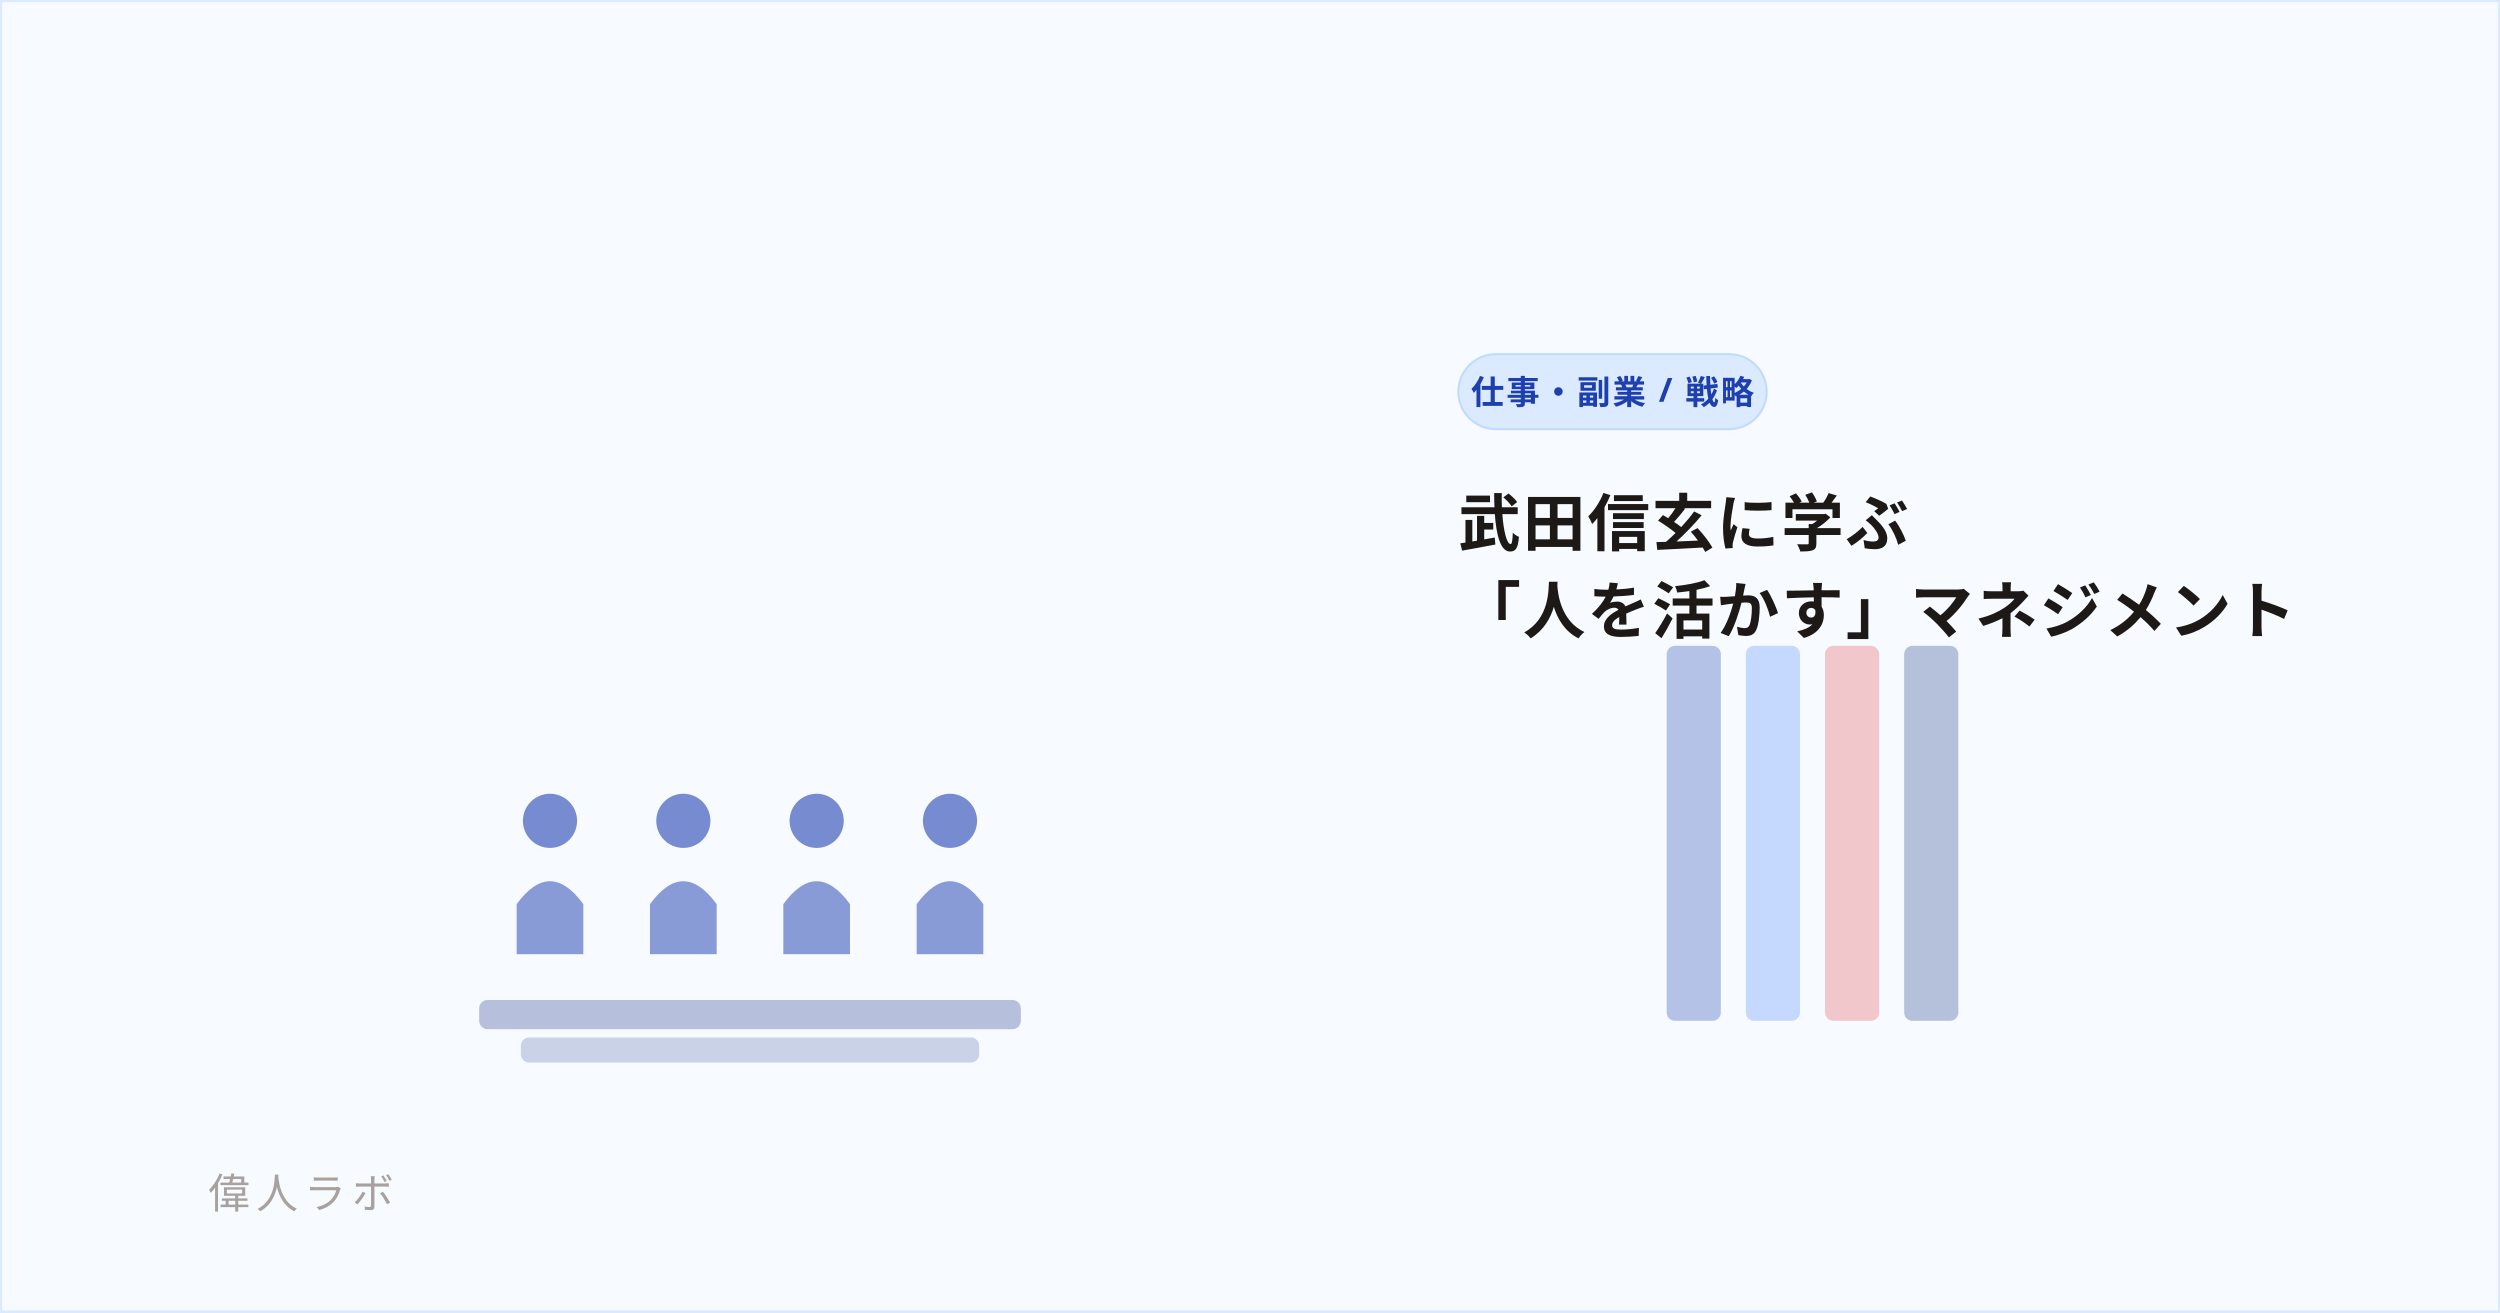
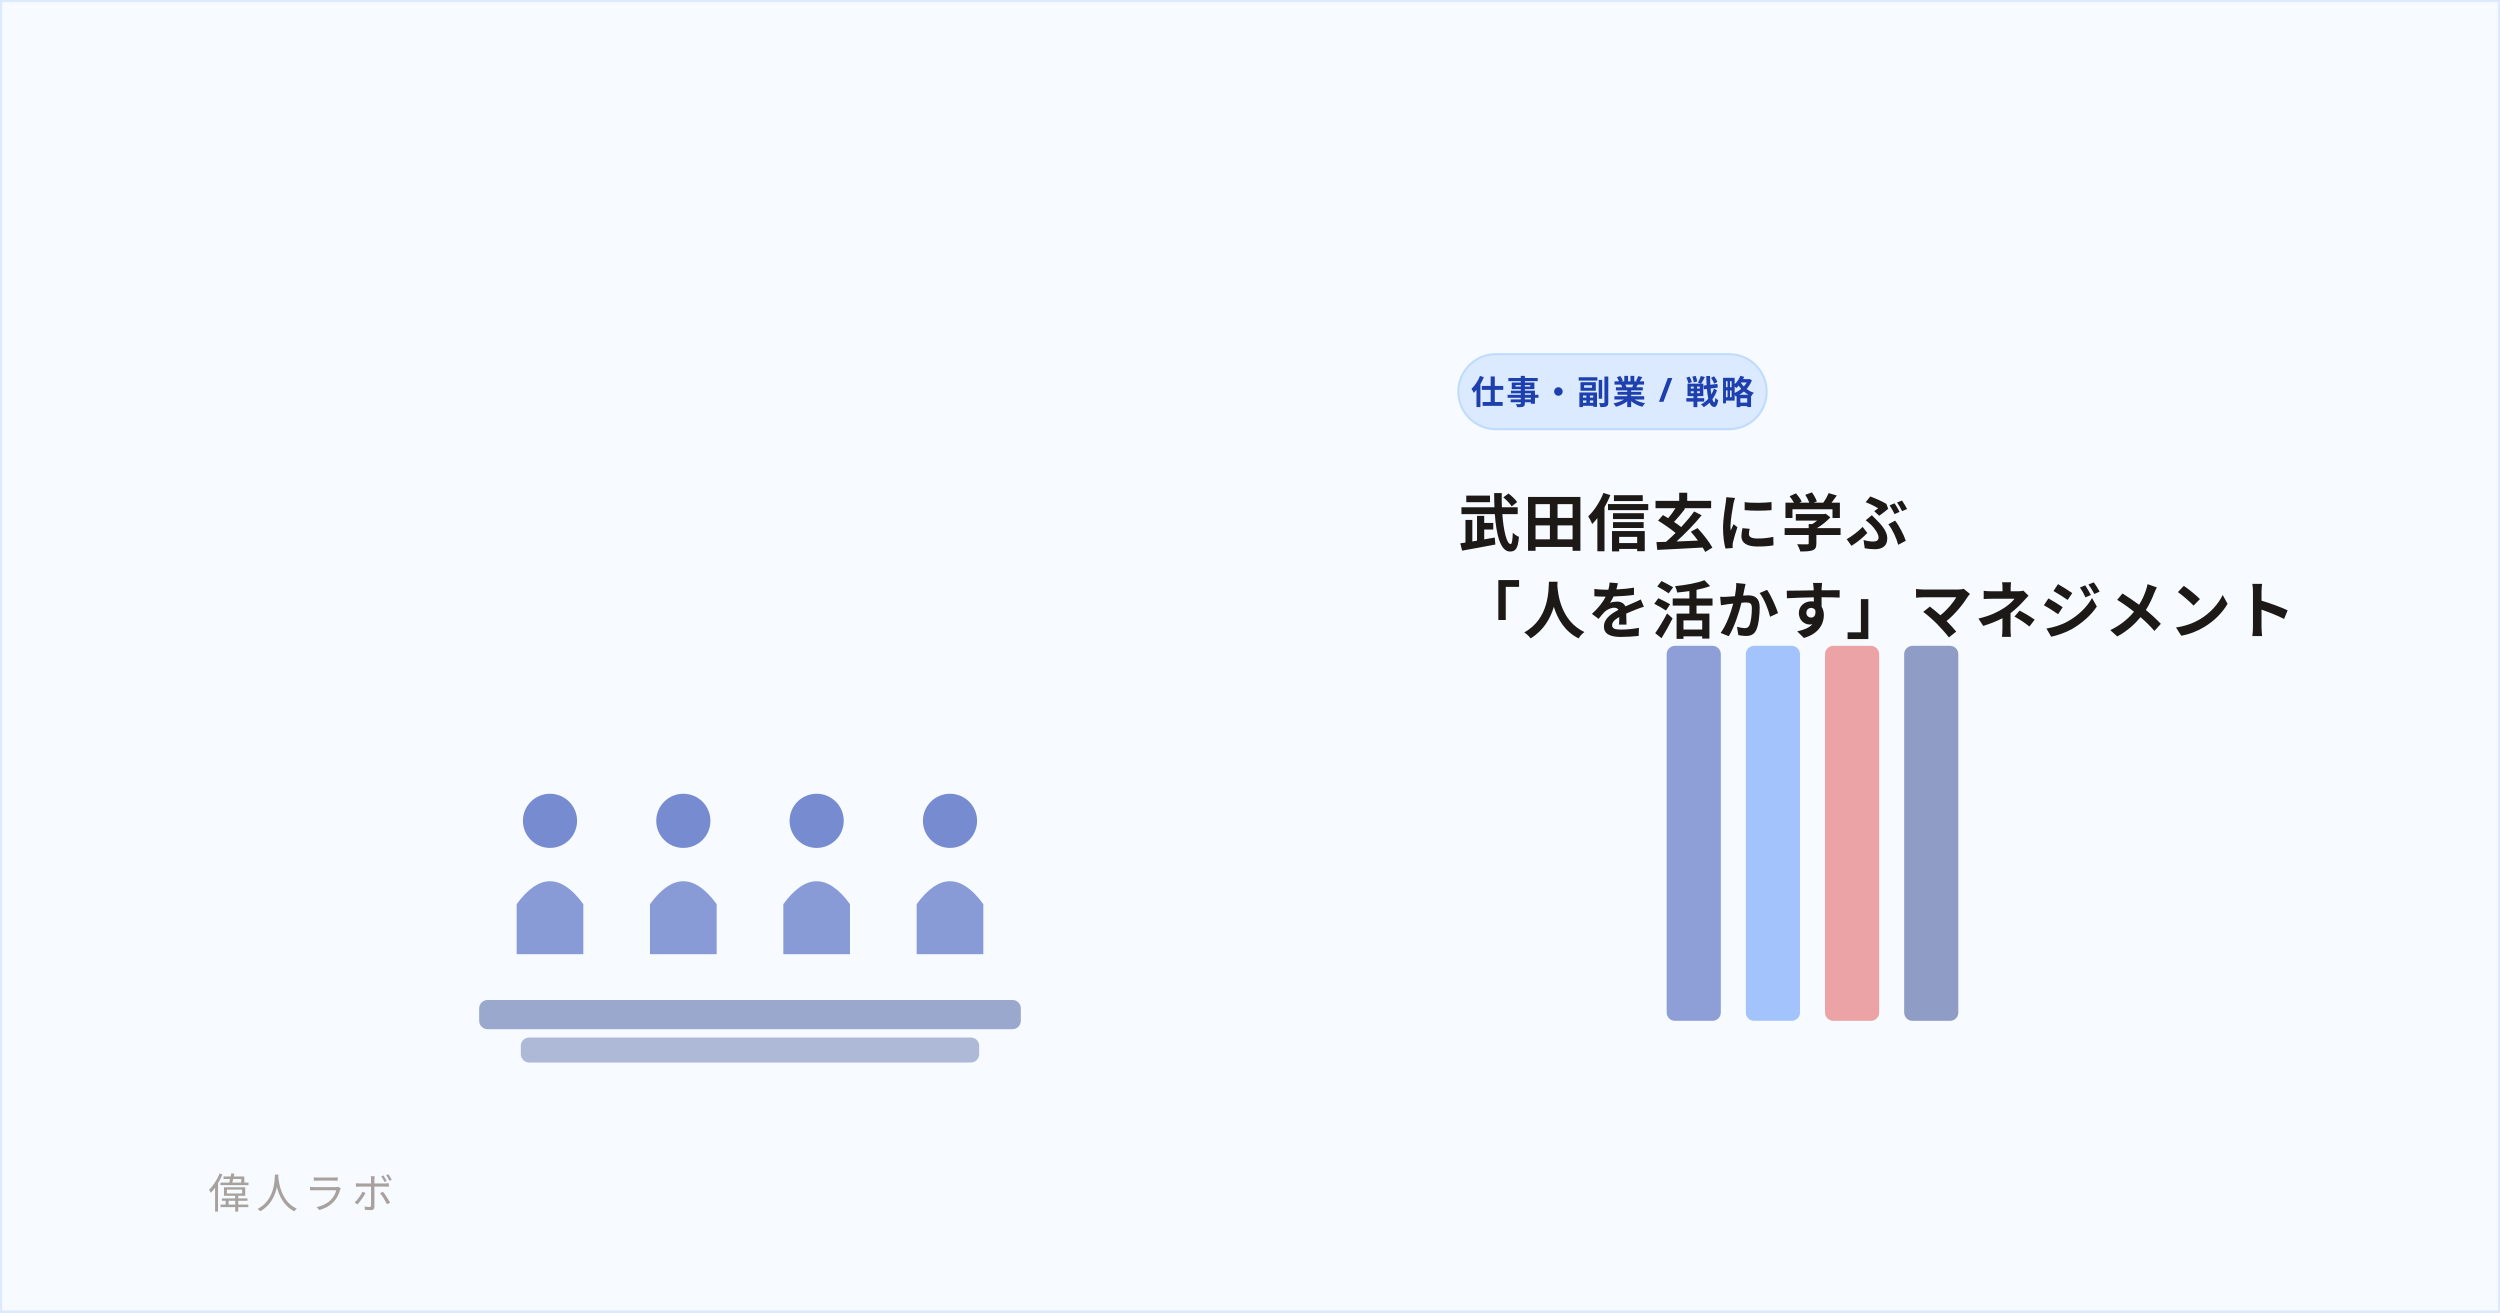
<svg xmlns="http://www.w3.org/2000/svg" width="1200" height="630" viewBox="0 0 1200 630">
  <rect width="1200" height="630" fill="#f7faff" />
  <rect x="0" y="0" width="1200" height="630" fill="none" stroke="#dbeafe" stroke-width="2" />
  <g transform="translate(360,440)" opacity="0.85">
    <g transform="translate(-96,-12)">
      <circle cx="0" cy="-34" r="13" fill="#1e40af" opacity="0.7" />
      <path d="M -16 6 Q 0 -16 16 6 L 16 30 L -16 30 Z" fill="#1e40af" opacity="0.6" />
    </g>
    <g transform="translate(-32,-12)">
      <circle cx="0" cy="-34" r="13" fill="#1e40af" opacity="0.7" />
      <path d="M -16 6 Q 0 -16 16 6 L 16 30 L -16 30 Z" fill="#1e40af" opacity="0.6" />
    </g>
    <g transform="translate(32,-12)">
      <circle cx="0" cy="-34" r="13" fill="#1e40af" opacity="0.7" />
      <path d="M -16 6 Q 0 -16 16 6 L 16 30 L -16 30 Z" fill="#1e40af" opacity="0.6" />
    </g>
    <g transform="translate(96,-12)">
      <circle cx="0" cy="-34" r="13" fill="#1e40af" opacity="0.7" />
      <path d="M -16 6 Q 0 -16 16 6 L 16 30 L -16 30 Z" fill="#1e40af" opacity="0.6" />
    </g>
-     <rect x="-130" y="40" width="260" height="14" rx="4" fill="#1e3a8a" opacity="0.35" />
-     <rect x="-110" y="58" width="220" height="12" rx="4" fill="#1e3a8a" opacity="0.25" />
+     <rect x="-130" y="40" width="260" height="14" rx="4" fill="#1e3a8a" opacity="0.5" />
+     <rect x="-110" y="58" width="220" height="12" rx="4" fill="#1e3a8a" opacity="0.4" />
  </g>
-   <g transform="translate(870,400)" opacity="0.6">
-     <rect x="-70" y="-90" width="26" height="180" rx="4" fill="#1e40af" opacity="0.5" />
-     <rect x="-32" y="-90" width="26" height="180" rx="4" fill="#3b82f6" opacity="0.45" />
-     <rect x="6" y="-90" width="26" height="180" rx="4" fill="#dc2626" opacity="0.4" />
-     <rect x="44" y="-90" width="26" height="180" rx="4" fill="#1e3a8a" opacity="0.5" />
+   <g transform="translate(870,400)" opacity="0.75">
+     <rect x="-70" y="-90" width="26" height="180" rx="4" fill="#1e40af" opacity="0.65" />
+     <rect x="-32" y="-90" width="26" height="180" rx="4" fill="#3b82f6" opacity="0.6" />
+     <rect x="6" y="-90" width="26" height="180" rx="4" fill="#dc2626" opacity="0.55" />
+     <rect x="44" y="-90" width="26" height="180" rx="4" fill="#1e3a8a" opacity="0.65" />
  </g>
  <rect x="700" y="170" width="148" height="36" rx="18" fill="#dbeafe" stroke="#bfdbfe" />
  <text x="774" y="194" font-family="'Hiragino Sans', sans-serif" font-size="16" font-weight="700" fill="#1e40af" text-anchor="middle" letter-spacing="1">仕事・副業 / 戦略</text>
  <text x="700" y="262" font-family="'Shippori Mincho', serif" font-size="30" font-weight="700" fill="#1c1917" letter-spacing="1">武田信玄に学ぶ</text>
  <text x="700" y="304" font-family="'Shippori Mincho', serif" font-size="30" font-weight="700" fill="#1c1917" letter-spacing="1">「人を活かす」マネジメント</text>
  <text x="100" y="580" font-family="'Hiragino Sans', sans-serif" font-size="20" fill="#a8a29e" letter-spacing="3">偉人ラボ</text>
</svg>
